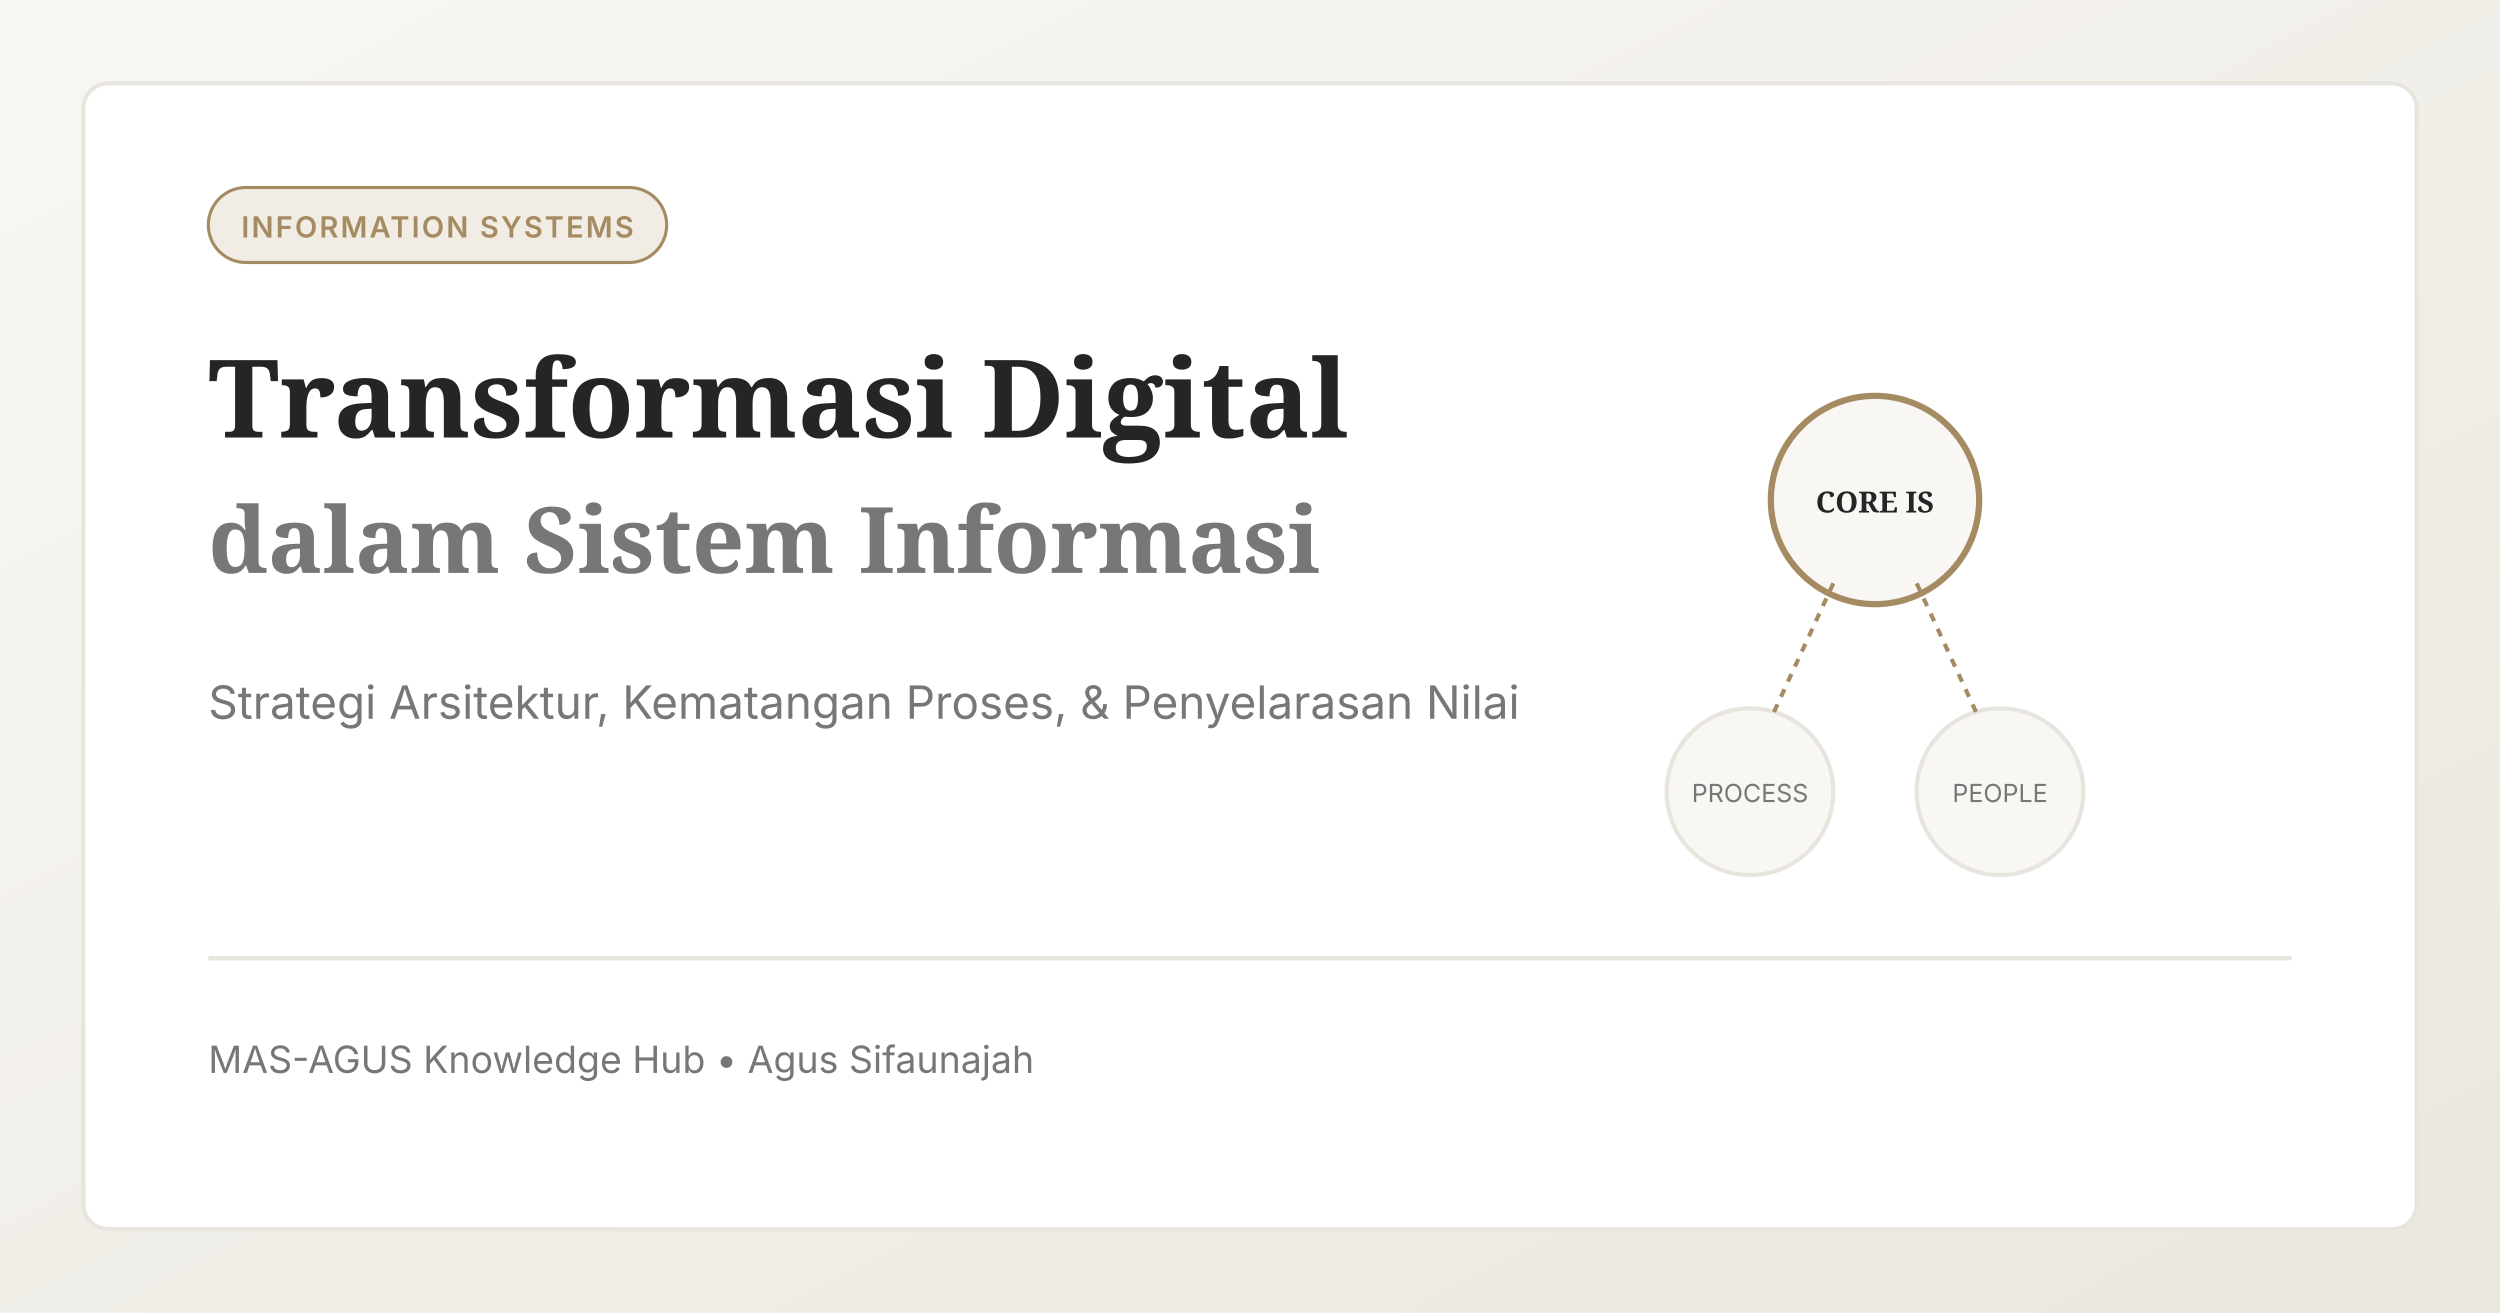
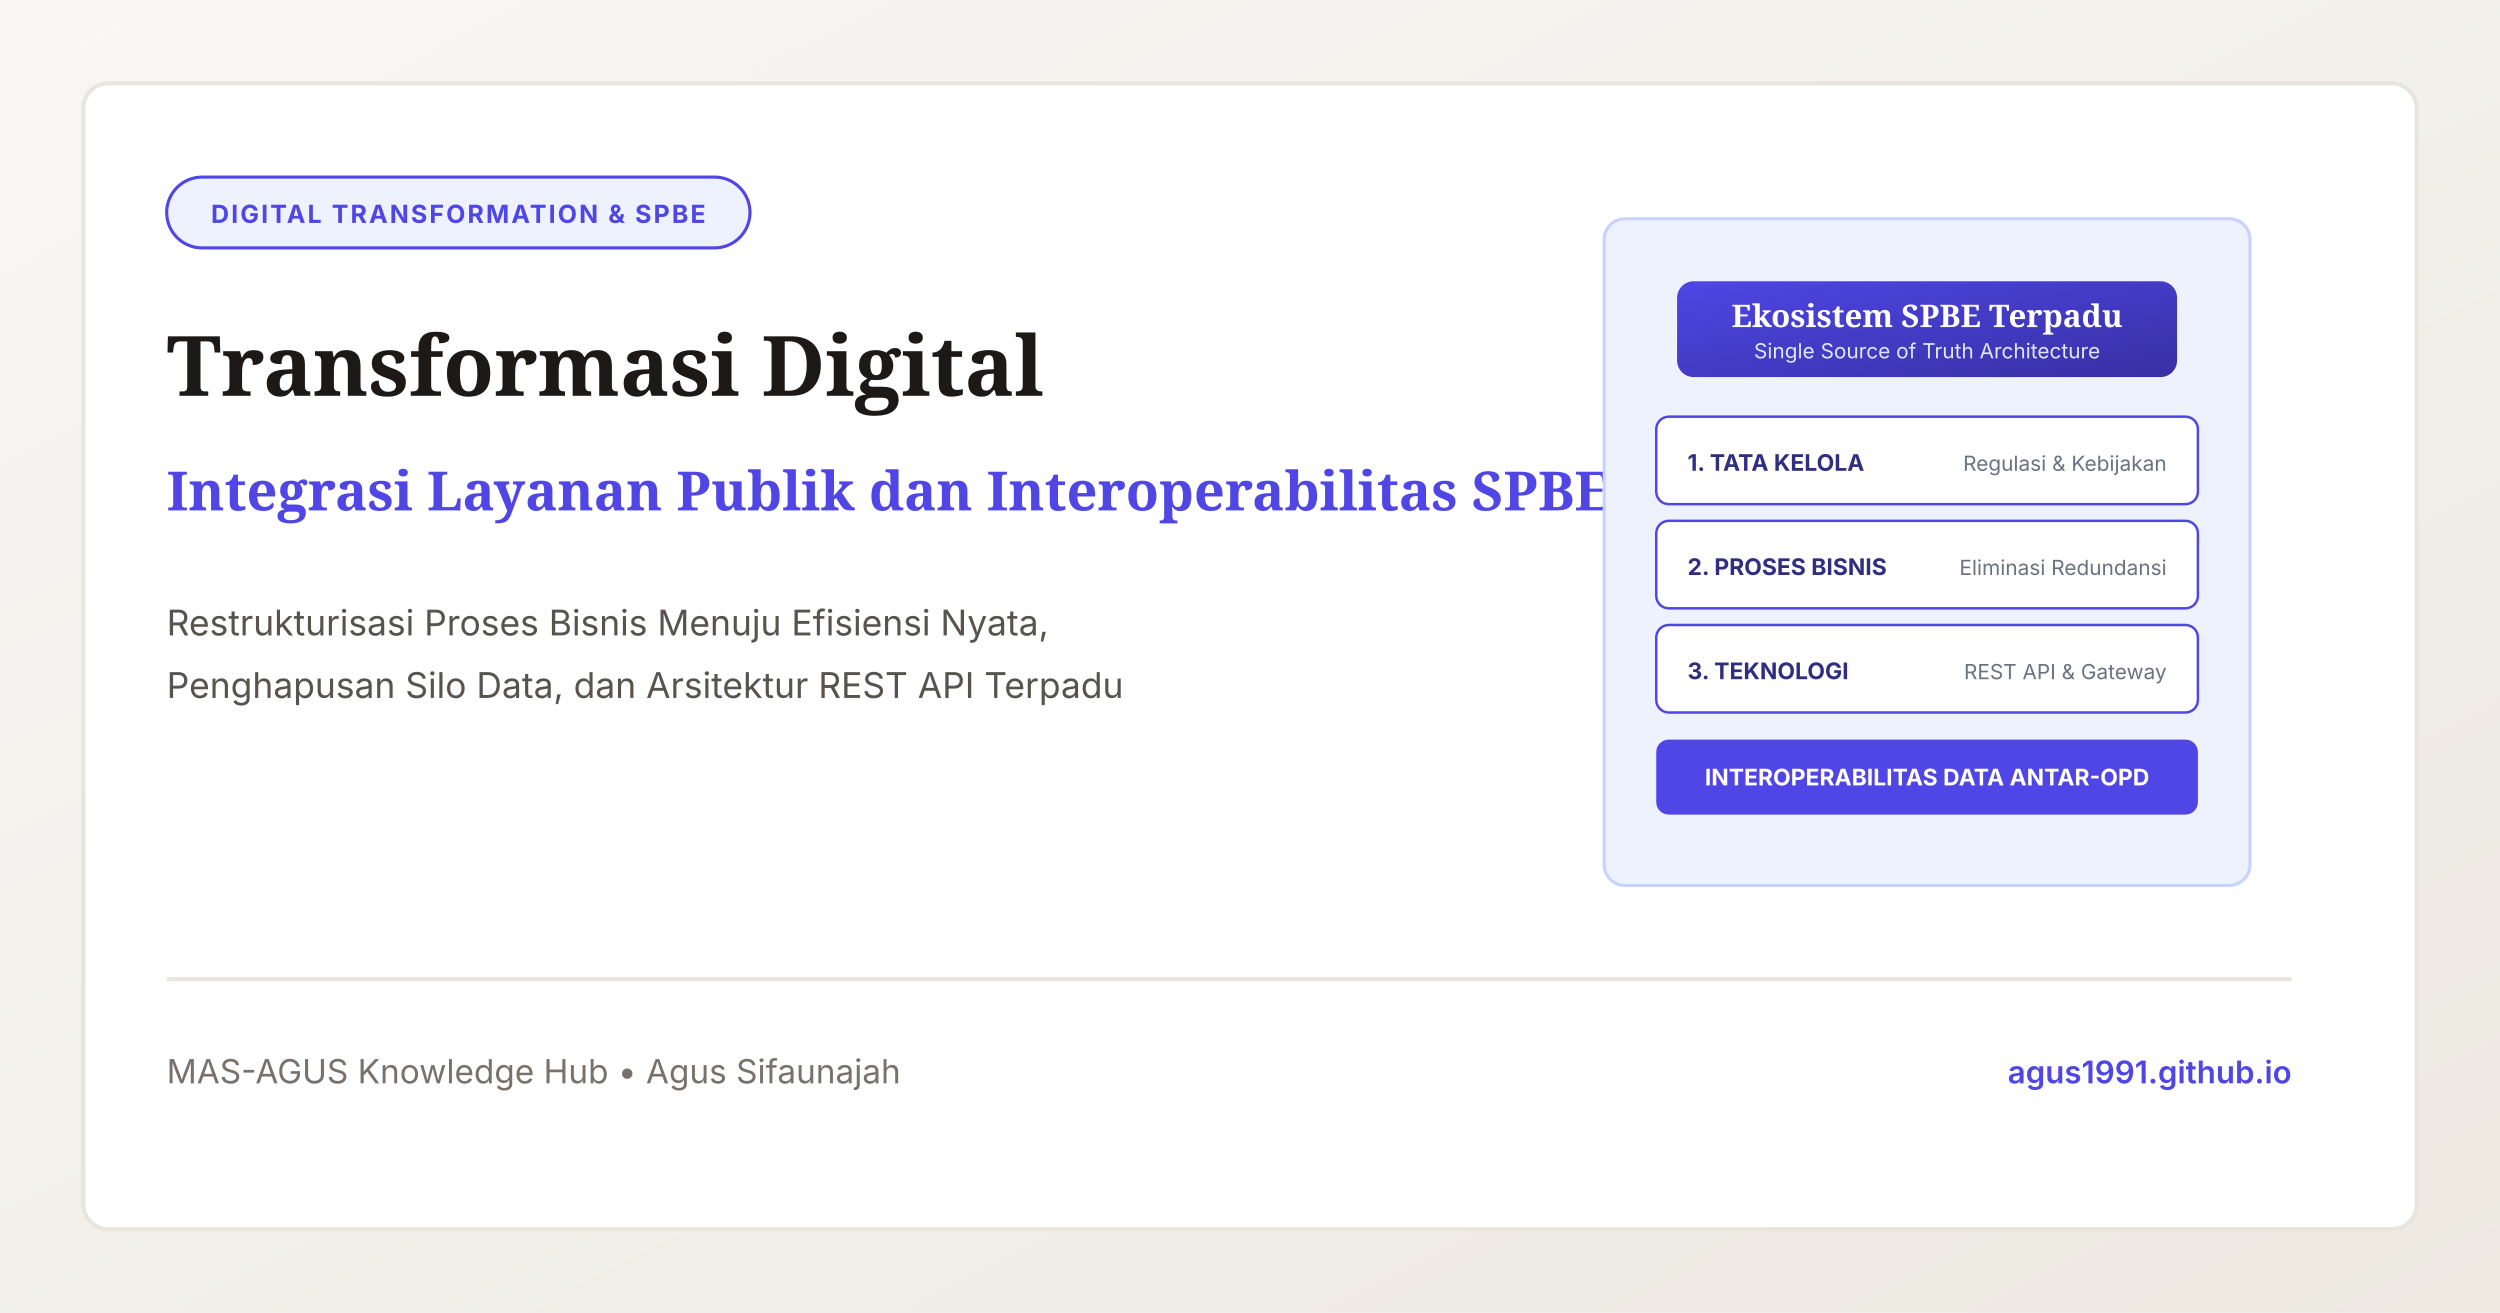
<svg xmlns="http://www.w3.org/2000/svg" viewBox="0 0 1200 630" width="1200" height="630">
  <defs>
    <linearGradient id="bgTD" x1="0%" y1="0%" x2="100%" y2="100%">
      <stop offset="0%" stop-color="#F8F7F4" />
-       <stop offset="100%" stop-color="#EBE7DE" />
+       <stop offset="100%" stop-color="#EDE9E1" />
+     </linearGradient>
+     <linearGradient id="gradTD" x1="0%" y1="0%" x2="100%" y2="100%">
+       <stop offset="0%" stop-color="#4F46E5" />
+       <stop offset="100%" stop-color="#3730A3" />
    </linearGradient>
  </defs>
  <rect width="1200" height="630" fill="url(#bgTD)" />
  <rect x="40" y="40" width="1120" height="550" rx="12" fill="#FFFFFF" stroke="#E8E5DF" stroke-width="2" />
-   <rect x="100" y="90" width="220" height="36" rx="18" fill="#F1EDE4" stroke="#A58B62" stroke-width="1.5" />
-   <text x="210" y="114" font-family="Inter, sans-serif" font-size="14" font-weight="600" fill="#A58B62" text-anchor="middle" letter-spacing="1">INFORMATION SYSTEMS</text>
-   <text x="100" y="210" font-family="Lora, Georgia, serif" font-size="52" font-weight="700" fill="#252525">Transformasi Digital</text>
-   <text x="100" y="275" font-family="Lora, Georgia, serif" font-size="44" font-weight="600" fill="#777777">dalam Sistem Informasi</text>
-   <text x="100" y="345" font-family="Inter, sans-serif" font-size="22" fill="#777777">Strategi Arsitektur, Kematangan Proses, &amp; Penyelarasan Nilai</text>
-   <g transform="translate(780, 160)">
-     <circle cx="120" cy="80" r="50" fill="#F8F7F4" stroke="#A58B62" stroke-width="3" />
-     <circle cx="60" cy="220" r="40" fill="#F8F7F4" stroke="#E8E5DF" stroke-width="2" />
-     <circle cx="180" cy="220" r="40" fill="#F8F7F4" stroke="#E8E5DF" stroke-width="2" />
-     <line x1="100" y1="120" x2="70" y2="185" stroke="#A58B62" stroke-width="2" stroke-dasharray="4" />
-     <line x1="140" y1="120" x2="170" y2="185" stroke="#A58B62" stroke-width="2" stroke-dasharray="4" />
-     <text x="120" y="86" font-family="Lora, Georgia, serif" font-size="14" font-weight="700" fill="#252525" text-anchor="middle">CORE IS</text>
-     <text x="60" y="225" font-family="Inter, sans-serif" font-size="12" fill="#777777" text-anchor="middle">PROCESS</text>
-     <text x="180" y="225" font-family="Inter, sans-serif" font-size="12" fill="#777777" text-anchor="middle">PEOPLE</text>
+   <rect x="80" y="85" width="280" height="34" rx="17" fill="#EEF2FF" stroke="#4F46E5" stroke-width="1.5" />
+   <text x="220" y="107" font-family="Inter, sans-serif" font-size="12" font-weight="700" fill="#4F46E5" text-anchor="middle" letter-spacing="1">DIGITAL TRANSFORMATION &amp; SPBE</text>
+   <text x="80" y="190" font-family="Lora, Georgia, serif" font-size="40" font-weight="700" fill="#1C1917">Transformasi Digital</text>
+   <text x="80" y="245" font-family="Lora, Georgia, serif" font-size="26" font-weight="600" fill="#4F46E5">Integrasi Layanan Publik dan Interoperabilitas SPBE</text>
+   <text x="80" y="305" font-family="Inter, sans-serif" font-size="17" fill="#57534E">Restrukturisasi Proses Bisnis Menuju Efisiensi Nyata,</text>
+   <text x="80" y="335" font-family="Inter, sans-serif" font-size="17" fill="#57534E">Penghapusan Silo Data, dan Arsitektur REST API Terpadu</text>
+   <g transform="translate(770, 105)">
+     <rect width="310" height="320" rx="10" fill="#EEF2FF" stroke="#C7D2FE" stroke-width="1.5" />
+     <rect x="35" y="30" width="240" height="46" rx="8" fill="url(#gradTD)" />
+     <text x="155" y="52" font-family="Lora, Georgia, serif" font-size="15" font-weight="700" fill="#FFFFFF" text-anchor="middle">Ekosistem SPBE Terpadu</text>
+     <text x="155" y="67" font-family="Inter, sans-serif" font-size="10" fill="#E0E7FF" text-anchor="middle">Single Source of Truth Architecture</text>
+     <rect x="25" y="95" width="260" height="42" rx="6" fill="#FFFFFF" stroke="#4F46E5" stroke-width="1.2" />
+     <text x="40" y="121" font-family="Inter, sans-serif" font-size="11" font-weight="700" fill="#312E81">1. TATA KELOLA</text>
+     <text x="270" y="121" font-family="Inter, sans-serif" font-size="10" fill="#6B7280" text-anchor="end">Regulasi &amp; Kebijakan</text>
+     <rect x="25" y="145" width="260" height="42" rx="6" fill="#FFFFFF" stroke="#4F46E5" stroke-width="1.2" />
+     <text x="40" y="171" font-family="Inter, sans-serif" font-size="11" font-weight="700" fill="#312E81">2. PROSES BISNIS</text>
+     <text x="270" y="171" font-family="Inter, sans-serif" font-size="10" fill="#6B7280" text-anchor="end">Eliminasi Redundansi</text>
+     <rect x="25" y="195" width="260" height="42" rx="6" fill="#FFFFFF" stroke="#4F46E5" stroke-width="1.2" />
+     <text x="40" y="221" font-family="Inter, sans-serif" font-size="11" font-weight="700" fill="#312E81">3. TEKNOLOGI</text>
+     <text x="270" y="221" font-family="Inter, sans-serif" font-size="10" fill="#6B7280" text-anchor="end">REST API &amp; Gateway</text>
+     <rect x="25" y="250" width="260" height="36" rx="6" fill="#4F46E5" />
+     <text x="155" y="272" font-family="Inter, sans-serif" font-size="11" font-weight="700" fill="#FFFFFF" text-anchor="middle">INTEROPERABILITAS DATA ANTAR-OPD</text>
  </g>
-   <line x1="100" y1="460" x2="1100" y2="460" stroke="#E8E5DF" stroke-width="2" />
-   <text x="100" y="515" font-family="Inter, sans-serif" font-size="18" fill="#777777">MAS-AGUS Knowledge Hub • Agus Sifaunajah</text>
+   <line x1="80" y1="470" x2="1100" y2="470" stroke="#E8E5DF" stroke-width="2" />
+   <text x="80" y="520" font-family="Inter, sans-serif" font-size="16" fill="#78716C">MAS-AGUS Knowledge Hub • Agus Sifaunajah</text>
+   <text x="1100" y="520" font-family="Inter, sans-serif" font-size="15" font-weight="600" fill="#4F46E5" text-anchor="end">agus1991.github.io</text>
</svg>
